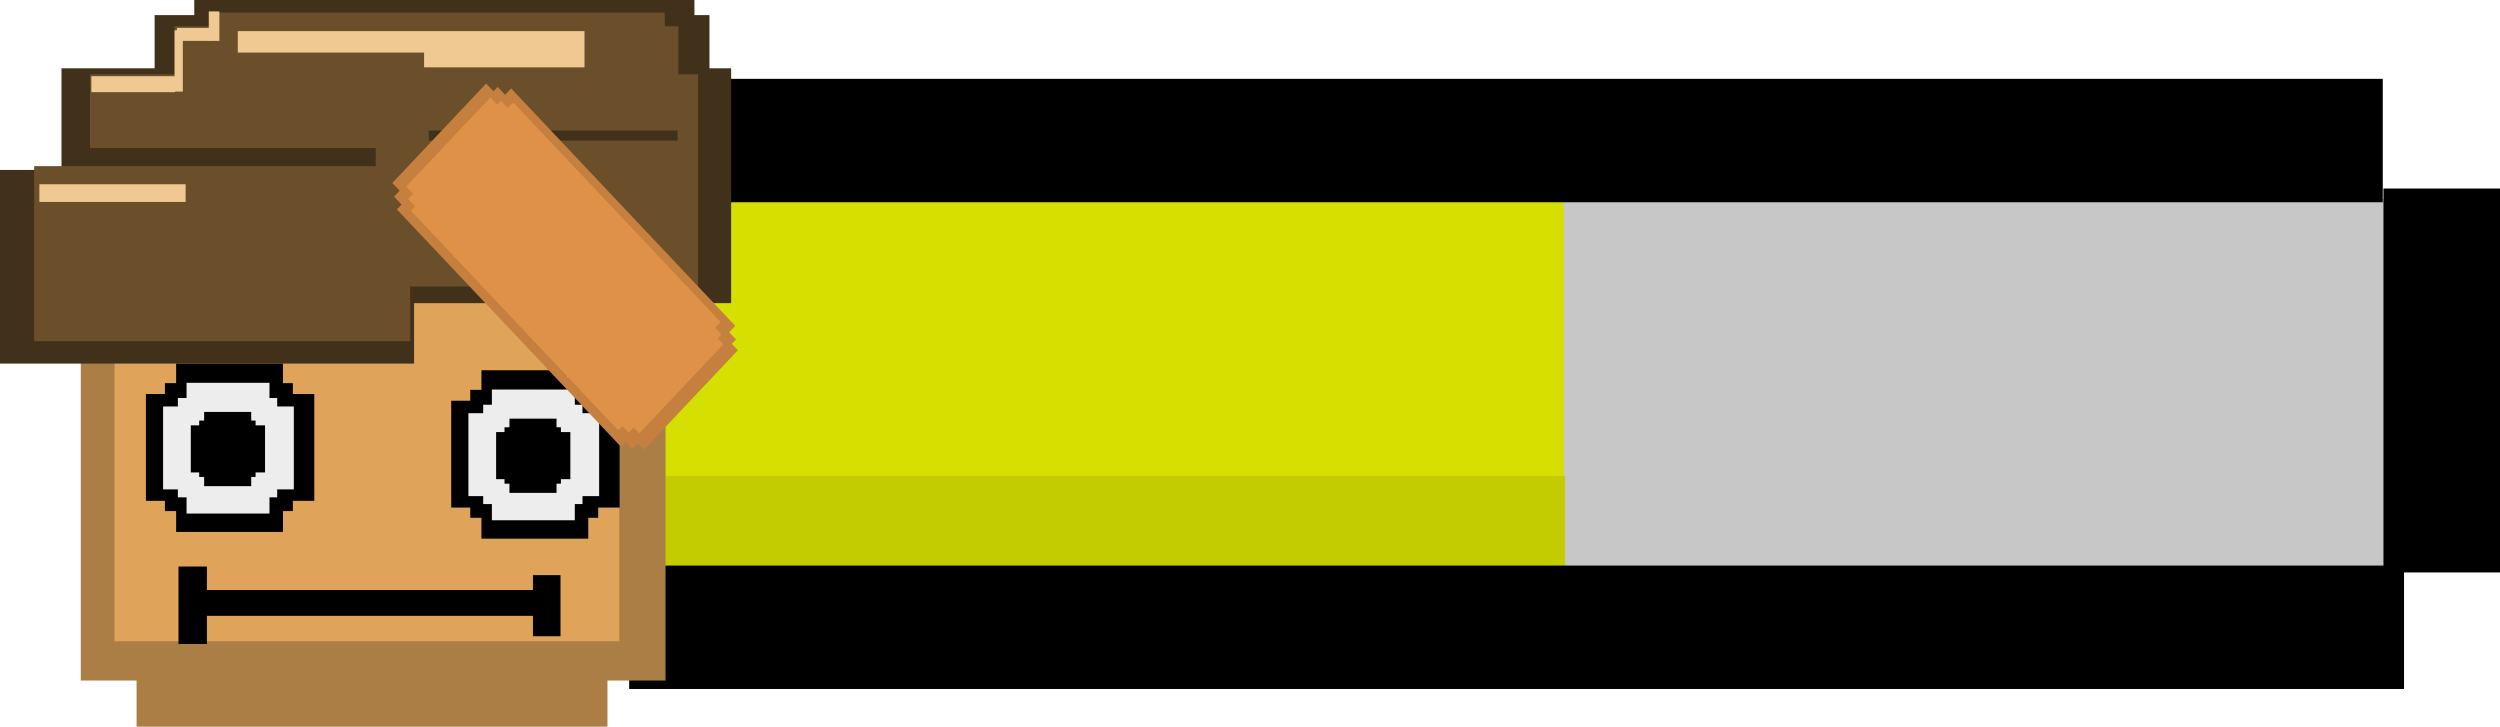
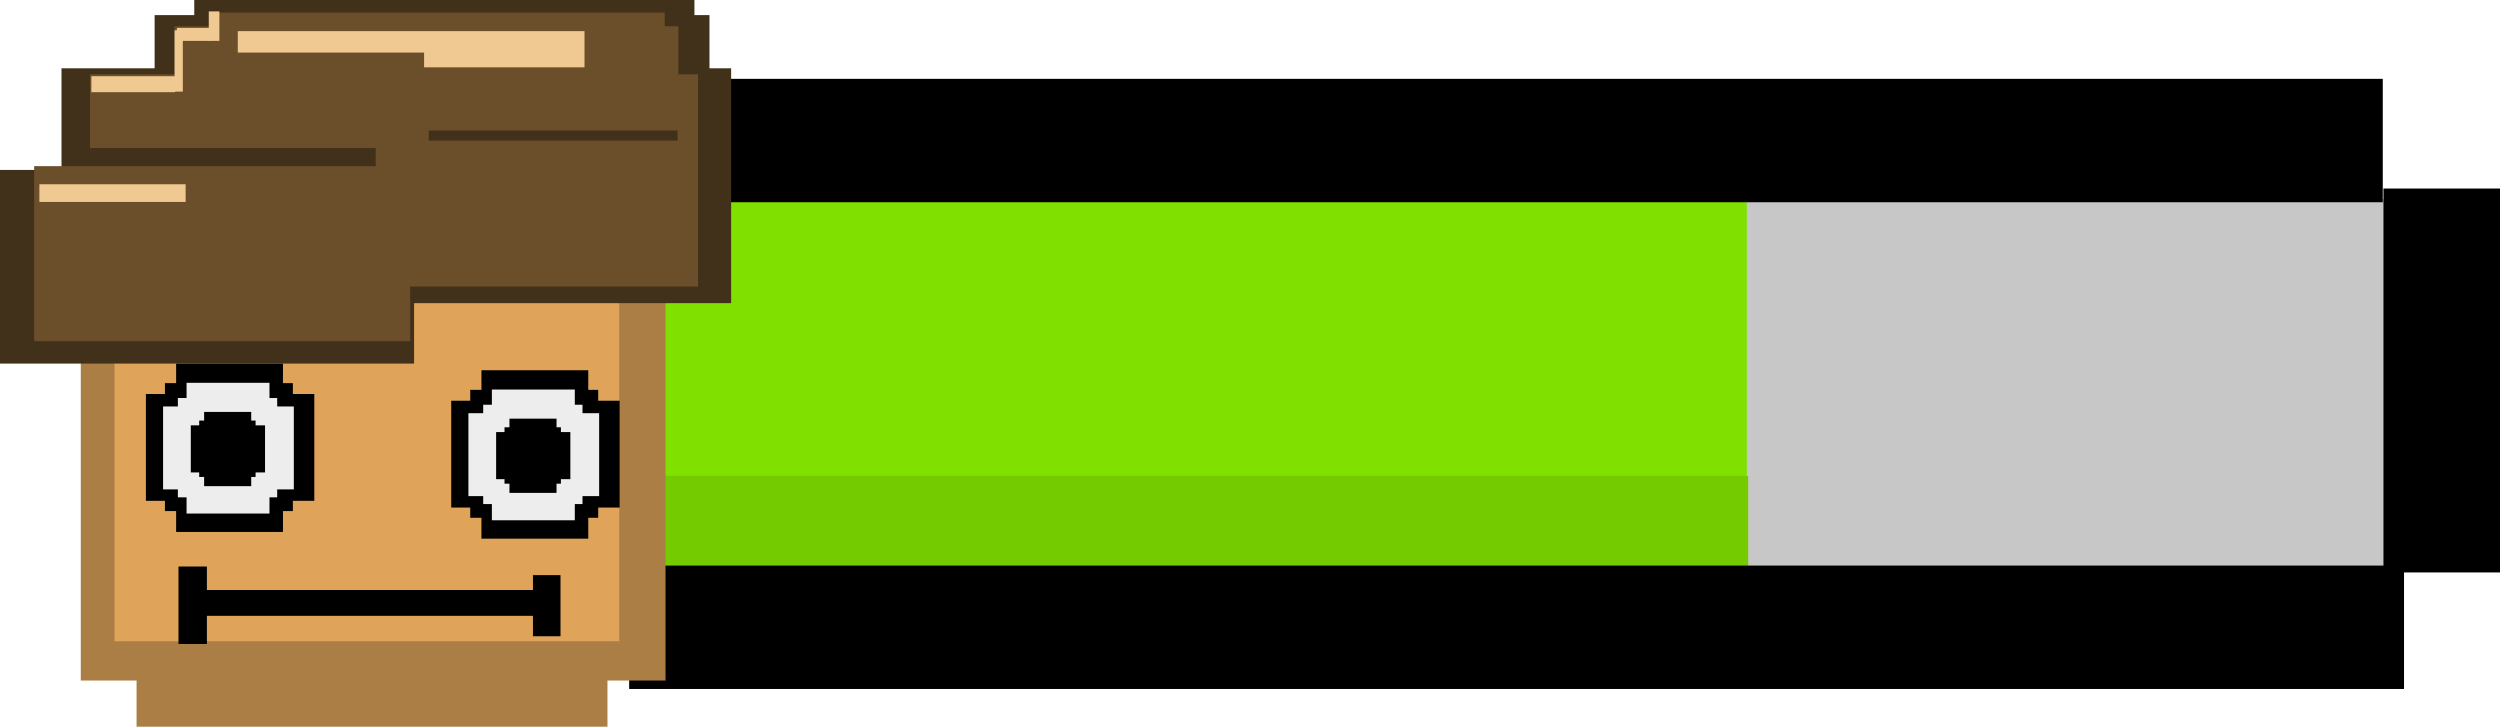
<svg xmlns="http://www.w3.org/2000/svg" version="1.1" width="364.676" height="106.003" viewBox="0,0,364.676,106.003">
-   <g transform="translate(-23.8241,-35.49847)">
+   <g transform="translate(-23.82408,-35.49847)">
    <g data-paper-data="{&quot;isPaintingLayer&quot;:true}" fill-rule="nonzero" stroke="none" stroke-width="0" stroke-linecap="butt" stroke-linejoin="miter" stroke-miterlimit="10" stroke-dasharray="" stroke-dashoffset="0" style="mix-blend-mode: normal">
      <path d="M114.658,125.026v-60.5h258v60.5z" fill="#c7c7c7" />
      <g>
-         <path d="M115.05,120.981v-57h136.885v57z" fill="#d6e000" />
-         <path d="M116.546,119.414v-14.5h135.561v14.5z" fill="#c3cc00" />
+         <path d="M115.05,120.981v-57h163.578v57z" fill="#80e000" />
+         <path d="M116.838,119.414v-14.5h161.996v14.5z" fill="#74cc00" />
      </g>
      <path d="M371.5,119v-56h17v56z" fill="#000000" />
      <path d="M112.5,65v-18h258.899v18z" fill="#000000" />
      <path d="M374.5,118v18h-258.899v-18z" fill="#000000" />
      <path d="M115.5,63v56h-17v-56z" fill="#000000" />
      <g>
        <path d="M49.364,136.364v-9.398h57.745v9.398z" fill="#dfa459" />
        <path d="M35.606,134.768v-77.781h85.299v77.781z" fill="#aa7e44" />
        <path d="M40.528,129.037v-67.471h73.631v67.471z" fill="#dfa459" />
        <g>
          <g>
            <g fill="#000000">
              <path d="M92.421,111.028v-18.662h18.662v18.662z" />
              <path d="M89.644,109.535v-15.582h24.566v15.582z" />
              <path d="M94.054,89.507h15.582v24.566h-15.582z" />
            </g>
            <g fill="#ededed">
              <path d="M94.306,109.026v-14.488h14.488v14.488z" />
              <path d="M92.151,107.867v-12.096h19.071v12.096z" />
              <path d="M95.575,92.32h12.096v19.071h-12.096z" />
            </g>
          </g>
          <g fill="#000000">
            <path d="M97.418,106.052v-8.225h8.225v8.225z" />
            <path d="M96.194,105.394v-6.868h10.828v6.868z" />
            <path d="M98.138,96.567h6.868v10.828h-6.868z" />
          </g>
        </g>
        <g>
          <g>
            <g fill="#000000">
              <path d="M47.883,110.048v-18.662h18.662v18.662z" />
              <path d="M45.106,108.554v-15.582h24.566v15.582z" />
              <path d="M49.517,88.527h15.582v24.566h-15.582z" />
            </g>
            <g fill="#ededed">
              <path d="M49.769,108.046v-14.488h14.488v14.488z" />
-               <path d="M47.614,106.886v-12.096h19.071v12.096z" />
+               <path d="M47.613,106.886v-12.096h19.071v12.096z" />
              <path d="M51.038,91.339h12.096v19.071h-12.096z" />
            </g>
          </g>
          <g fill="#000000">
            <path d="M52.881,105.071v-8.225h8.225v8.225z" />
            <path d="M51.657,104.413v-6.868h10.828v6.868z" />
            <path d="M53.601,95.586h6.868v10.828h-6.868z" />
          </g>
        </g>
        <path d="M43.745,141.502v-7.911h68.69v7.911z" fill="#aa7e44" />
        <g fill="#000000">
          <path d="M51.997,125.329v-3.767h51.486v3.767z" />
          <path d="M49.862,129.439v-11.302h4.144v11.302z" />
          <path d="M101.567,128.309v-8.916h4.018v8.916z" />
        </g>
        <g>
          <g fill="#41311a">
            <path d="M32.795,79.72v-34.258h97.681v34.258z" />
            <path d="M23.824,88.535v-28.248h60.403v28.248z" />
            <path d="M46.379,54.531v-16.829h80.936v16.829z" />
            <path d="M52.16,49.723v-14.224h72.962v14.224z" />
          </g>
          <path d="M36.952,77.294v-30.954h88.699v30.954z" fill="#6a4f2a" />
          <path d="M35.961,61.562v-4.473h42.668v4.473z" fill="#41311a" />
          <path d="M28.806,85.259v-25.524h54.849v25.524z" fill="#6a4f2a" />
          <path d="M86.367,56.004v-2.05h36.302v2.05z" fill="#41311a" />
          <path d="M49.287,54.534v-15.206h73.493v15.206z" fill="#6a4f2a" />
          <path d="M58.509,43.168v-3.785h43.012v3.785z" fill="#f0c992" />
          <path d="M85.688,45.32v-7.226h23.399v7.226z" fill="#f0c992" />
-           <path d="M54.537,40.039v-2.701h66.253v2.701z" fill="#6a4f2a" />
+           <path d="M54.536,40.039v-2.701h66.253v2.701z" fill="#6a4f2a" />
          <path d="M37.152,48.945v-2.33h12.215v2.33z" fill="#f0c992" />
          <path d="M49.288,48.861v-8.947h1.204v8.947z" fill="#f0c992" />
          <path d="M49.632,41.463v-1.893h4.817v1.893z" fill="#f0c992" />
          <path d="M54.278,41.463v-4.301h1.548v4.301z" fill="#f0c992" />
          <path d="M29.568,64.956v-2.581h21.334v2.581z" fill="#f0c992" />
        </g>
      </g>
-       <g>
-         <g fill="#c5803f">
-           <path d="M116.075,101.017l-34.768,-36.834l15.11,-16.008l34.768,36.834z" />
-           <path d="M117.773,101.09l-36.721,-38.904l13.686,-14.5l36.721,38.904z" />
-           <path d="M114.414,100.682l-32.689,-34.632l16.662,-17.652l32.689,34.632z" />
-         </g>
-         <g fill="#de9147">
-           <path d="M115.528,98.619l-32.182,-34.094l13.538,-14.343l32.182,34.094z" />
-           <path d="M117.076,98.712l-33.99,-36.01l12.263,-12.992l33.99,36.01z" />
-           <path d="M114.01,98.288l-30.258,-32.056l14.929,-15.816l30.258,32.056z" />
-         </g>
-       </g>
    </g>
  </g>
</svg>
